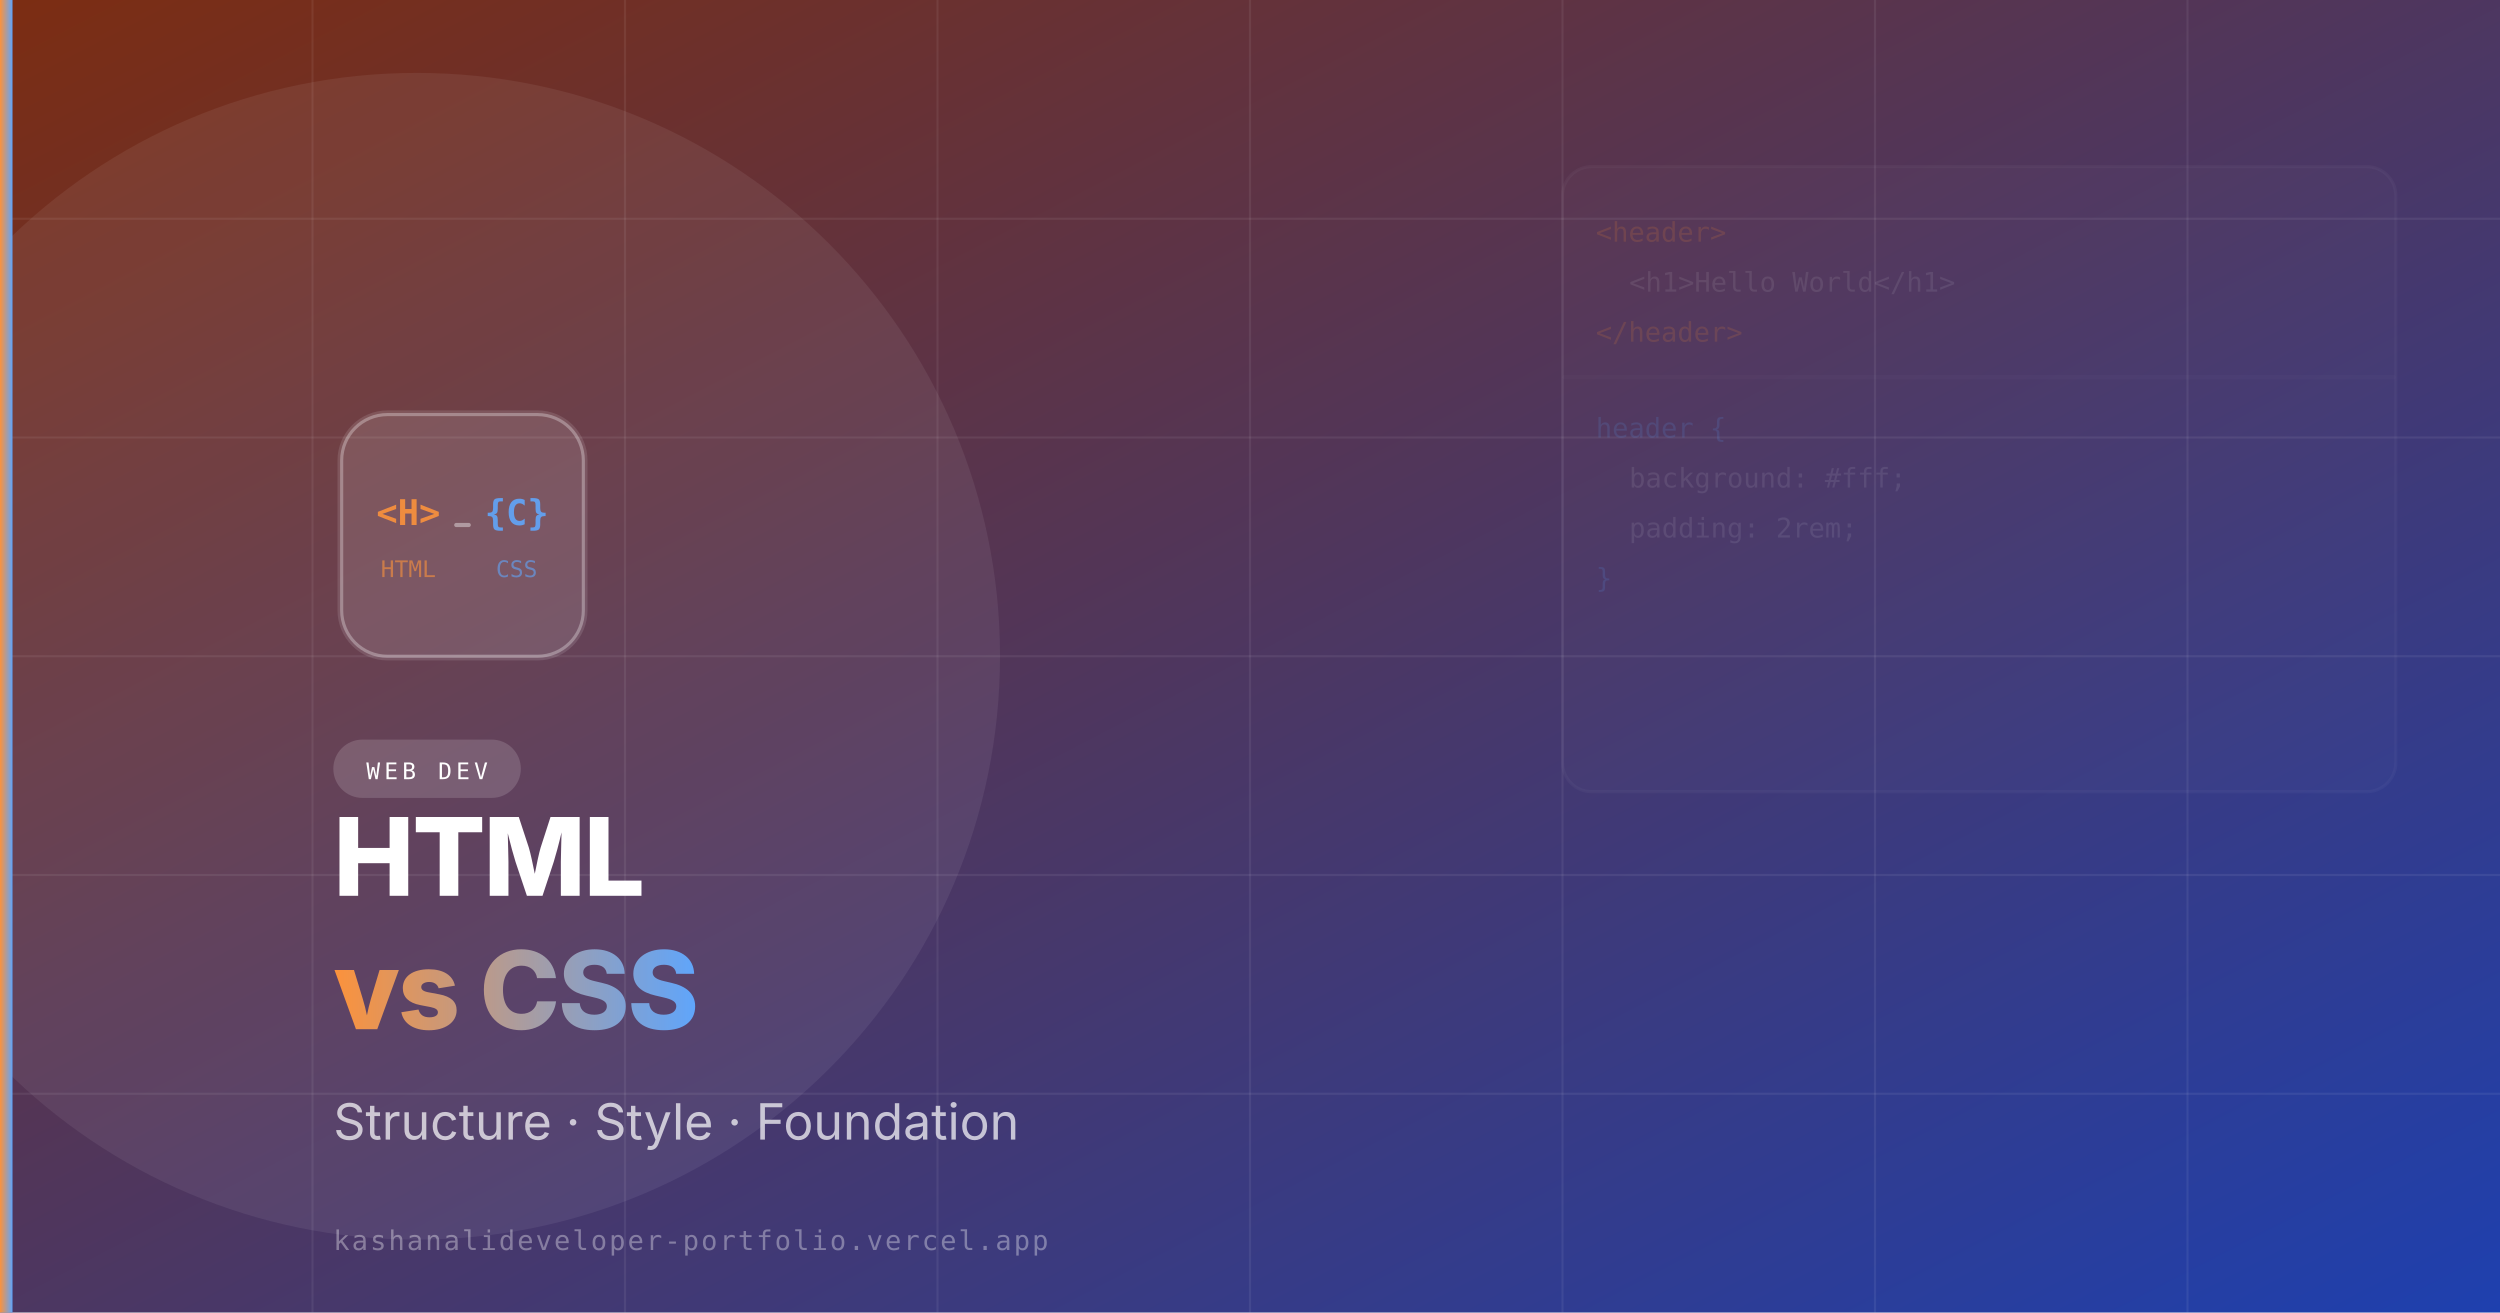
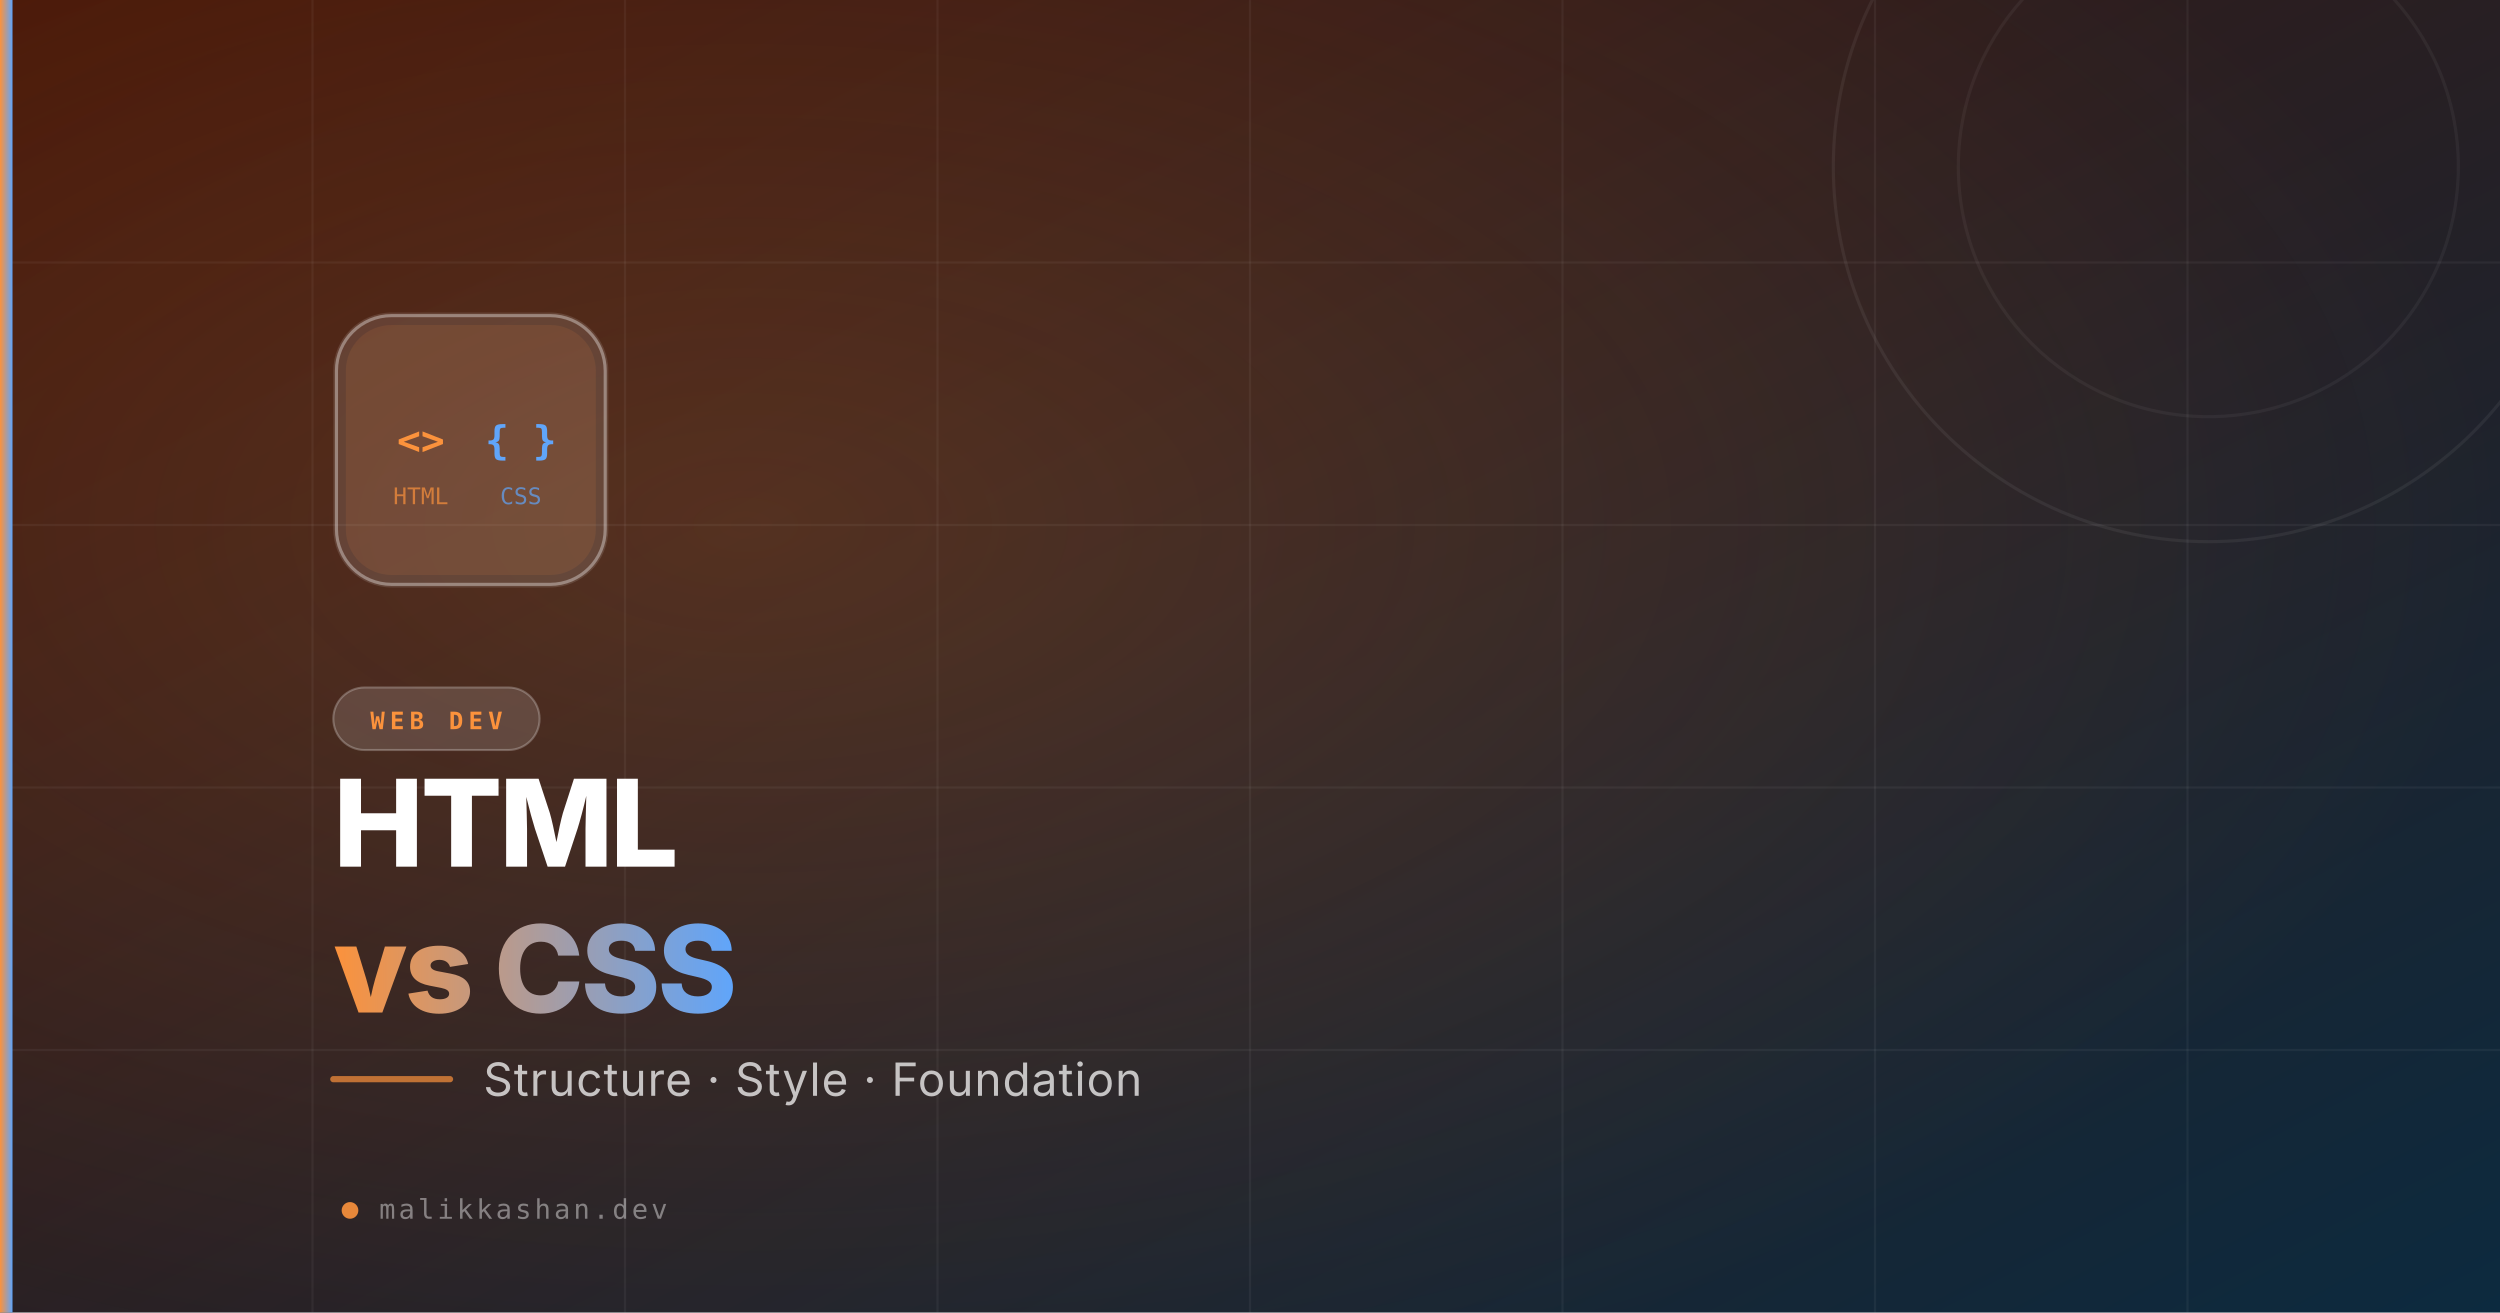
- <svg xmlns="http://www.w3.org/2000/svg" width="1200" height="630" viewBox="0 0 1200 630">
+ <svg xmlns="http://www.w3.org/2000/svg" width="1200" height="630" viewBox="0 0 1200 630" role="img" aria-label="HTML vs CSS">
  <defs>
    <linearGradient id="bg" x1="0%" y1="0%" x2="100%" y2="100%">
-       <stop offset="0%" style="stop-color:#7c2d12" />
-       <stop offset="100%" style="stop-color:#1e40af" />
+       <stop offset="0%" stop-color="#431407" />
+       <stop offset="100%" stop-color="#0c2a3f" />
    </linearGradient>
    <linearGradient id="acc" x1="0%" y1="0%" x2="100%" y2="0%">
-       <stop offset="0%" style="stop-color:#fb923c" />
-       <stop offset="100%" style="stop-color:#60a5fa" />
+       <stop offset="0%" stop-color="#fb923c" />
+       <stop offset="100%" stop-color="#60a5fa" />
    </linearGradient>
+     <radialGradient id="glow" cx="30%" cy="40%" r="70%">
+       <stop offset="0%" stop-color="#fb923c" stop-opacity="0.18" />
+       <stop offset="100%" stop-color="#fb923c" stop-opacity="0" />
+     </radialGradient>
  </defs>
  <rect width="1200" height="630" fill="url(#bg)" />
-   <g stroke="rgba(255,255,255,0.07)" stroke-width="1">
-     <line x1="0" y1="105" x2="1200" y2="105" />
-     <line x1="0" y1="210" x2="1200" y2="210" />
-     <line x1="0" y1="315" x2="1200" y2="315" />
-     <line x1="0" y1="420" x2="1200" y2="420" />
-     <line x1="0" y1="525" x2="1200" y2="525" />
+   <rect width="1200" height="630" fill="url(#glow)" />
+   <g stroke="rgba(255,255,255,0.05)" stroke-width="1">
+     <line x1="0" y1="126" x2="1200" y2="126" />
+     <line x1="0" y1="252" x2="1200" y2="252" />
+     <line x1="0" y1="378" x2="1200" y2="378" />
+     <line x1="0" y1="504" x2="1200" y2="504" />
    <line x1="150" y1="0" x2="150" y2="630" />
    <line x1="300" y1="0" x2="300" y2="630" />
    <line x1="450" y1="0" x2="450" y2="630" />
    <line x1="600" y1="0" x2="600" y2="630" />
    <line x1="750" y1="0" x2="750" y2="630" />
    <line x1="900" y1="0" x2="900" y2="630" />
    <line x1="1050" y1="0" x2="1050" y2="630" />
  </g>
-   <circle cx="200" cy="315" r="280" fill="white" opacity="0.07" />
+   <circle cx="1060" cy="80" r="180" fill="none" stroke="rgba(255,255,255,0.06)" stroke-width="1.5" />
+   <circle cx="1060" cy="80" r="120" fill="none" stroke="rgba(255,255,255,0.05)" stroke-width="1.5" />
  <rect x="0" y="0" width="6" height="630" fill="url(#acc)" />
-   <g transform="translate(162, 197)">
-     <rect width="120" height="120" rx="24" fill="white" opacity="0.12" />
-     <rect x="2" y="2" width="116" height="116" rx="22" fill="none" stroke="white" stroke-width="1.5" opacity="0.3" />
-     <text x="34" y="55" font-family="monospace" font-size="17" fill="#fb923c" text-anchor="middle" font-weight="bold" opacity="0.9">&lt;H&gt;</text>
-     <text x="34" y="80" font-family="monospace" font-size="11" fill="#fb923c" text-anchor="middle" opacity="0.6">HTML</text>
-     <text x="86" y="55" font-family="monospace" font-size="17" fill="#60a5fa" text-anchor="middle" font-weight="bold" opacity="0.9">{C}</text>
-     <text x="86" y="80" font-family="monospace" font-size="11" fill="#60a5fa" text-anchor="middle" opacity="0.6">CSS</text>
-     <line x1="57" y1="55" x2="63" y2="55" stroke="white" stroke-width="2" stroke-linecap="round" opacity="0.4" />
+   <g transform="translate(160, 150)">
+     <rect width="132" height="132" rx="28" fill="rgba(255,255,255,0.12)" />
+     <rect x="1.5" y="1.5" width="129" height="129" rx="26.5" fill="none" stroke="rgba(255,255,255,0.35)" stroke-width="1.5" />
+     <rect x="6" y="6" width="120" height="120" rx="22" fill="#fb923c" opacity="0.10" />
+     <g transform="translate(6, 6)">
+       <text x="36" y="62" font-family="monospace" font-size="19" font-weight="700" fill="#fb923c" text-anchor="middle">&lt;&gt;</text>
+       <text x="36" y="86" font-family="monospace" font-size="11" fill="#fb923c" text-anchor="middle" opacity="0.7">HTML</text>
+       <text x="84" y="62" font-family="monospace" font-size="19" font-weight="700" fill="#60a5fa" text-anchor="middle">{ }</text>
+       <text x="84" y="86" font-family="monospace" font-size="11" fill="#60a5fa" text-anchor="middle" opacity="0.7">CSS</text>
+     </g>
  </g>
-   <rect x="160" y="355" width="90" height="28" rx="14" fill="white" opacity="0.15" />
-   <text x="205" y="374" font-family="monospace" font-size="11" fill="white" text-anchor="middle" letter-spacing="2">WEB DEV</text>
-   <text x="160" y="430" font-family="'Inter','Helvetica Neue',sans-serif" font-size="52" font-weight="800" fill="white" letter-spacing="-1">HTML</text>
-   <text x="160" y="494" font-family="'Inter','Helvetica Neue',sans-serif" font-size="52" font-weight="800" fill="url(#acc)" letter-spacing="-1">vs CSS</text>
-   <text x="160" y="547" font-family="'Inter','Helvetica Neue',sans-serif" font-size="24" font-weight="400" fill="rgba(255,255,255,0.7)">Structure · Style · Foundation</text>
-   <g transform="translate(750, 80)" opacity="0.22">
-     <rect width="400" height="300" rx="14" fill="rgba(255,255,255,0.07)" stroke="rgba(255,255,255,0.15)" stroke-width="1.5" />
-     <text x="16" y="36" font-family="monospace" font-size="13" fill="#fb923c" opacity="0.7">&lt;header&gt;</text>
-     <text x="32" y="60" font-family="monospace" font-size="13" fill="rgba(255,255,255,0.4)">&lt;h1&gt;Hello World&lt;/h1&gt;</text>
-     <text x="16" y="84" font-family="monospace" font-size="13" fill="#fb923c" opacity="0.7">&lt;/header&gt;</text>
-     <rect x="0" y="100" width="400" height="2" rx="1" fill="rgba(255,255,255,0.08)" />
-     <text x="16" y="130" font-family="monospace" font-size="13" fill="#60a5fa" opacity="0.7">header {</text>
-     <text x="32" y="154" font-family="monospace" font-size="13" fill="rgba(255,255,255,0.4)">background: #fff;</text>
-     <text x="32" y="178" font-family="monospace" font-size="13" fill="rgba(255,255,255,0.4)">padding: 2rem;</text>
-     <text x="16" y="202" font-family="monospace" font-size="13" fill="#60a5fa" opacity="0.7">}</text>
+   <rect x="160" y="330" width="99" height="30" rx="15" fill="rgba(255,255,255,0.14)" stroke="rgba(255,255,255,0.25)" stroke-width="1" />
+   <text x="209.5" y="350" font-family="'JetBrains Mono','Consolas',monospace" font-size="11.5" fill="#fb923c" text-anchor="middle" letter-spacing="2.5" font-weight="700">WEB DEV</text>
+   <text x="160" y="416" font-family="'Poppins','Inter','Segoe UI',sans-serif" font-size="58" font-weight="800" fill="#ffffff" letter-spacing="-1.5">HTML</text>
+   <text x="160" y="486" font-family="'Poppins','Inter','Segoe UI',sans-serif" font-size="58" font-weight="800" fill="url(#acc)" letter-spacing="-1.5">vs CSS</text>
+   <line x1="160" y1="518" x2="216" y2="518" stroke="#fb923c" stroke-width="3" stroke-linecap="round" opacity="0.7" />
+   <text x="232" y="526" font-family="'Poppins','Inter','Segoe UI',sans-serif" font-size="22" font-weight="400" fill="rgba(255,255,255,0.72)" letter-spacing="0.5">Structure · Style · Foundation</text>
+   <g transform="translate(160, 585)">
+     <circle cx="8" cy="-4" r="4" fill="#fb923c" opacity="0.9" />
+     <text x="22" y="0" font-family="'JetBrains Mono','Consolas',monospace" font-size="13" fill="rgba(255,255,255,0.42)" letter-spacing="1.5">malikkashan.dev</text>
  </g>
-   <text x="160" y="600" font-family="monospace" font-size="13" fill="rgba(255,255,255,0.35)" letter-spacing="1">kashanalideveloper-portfolio.vercel.app</text>
</svg>
